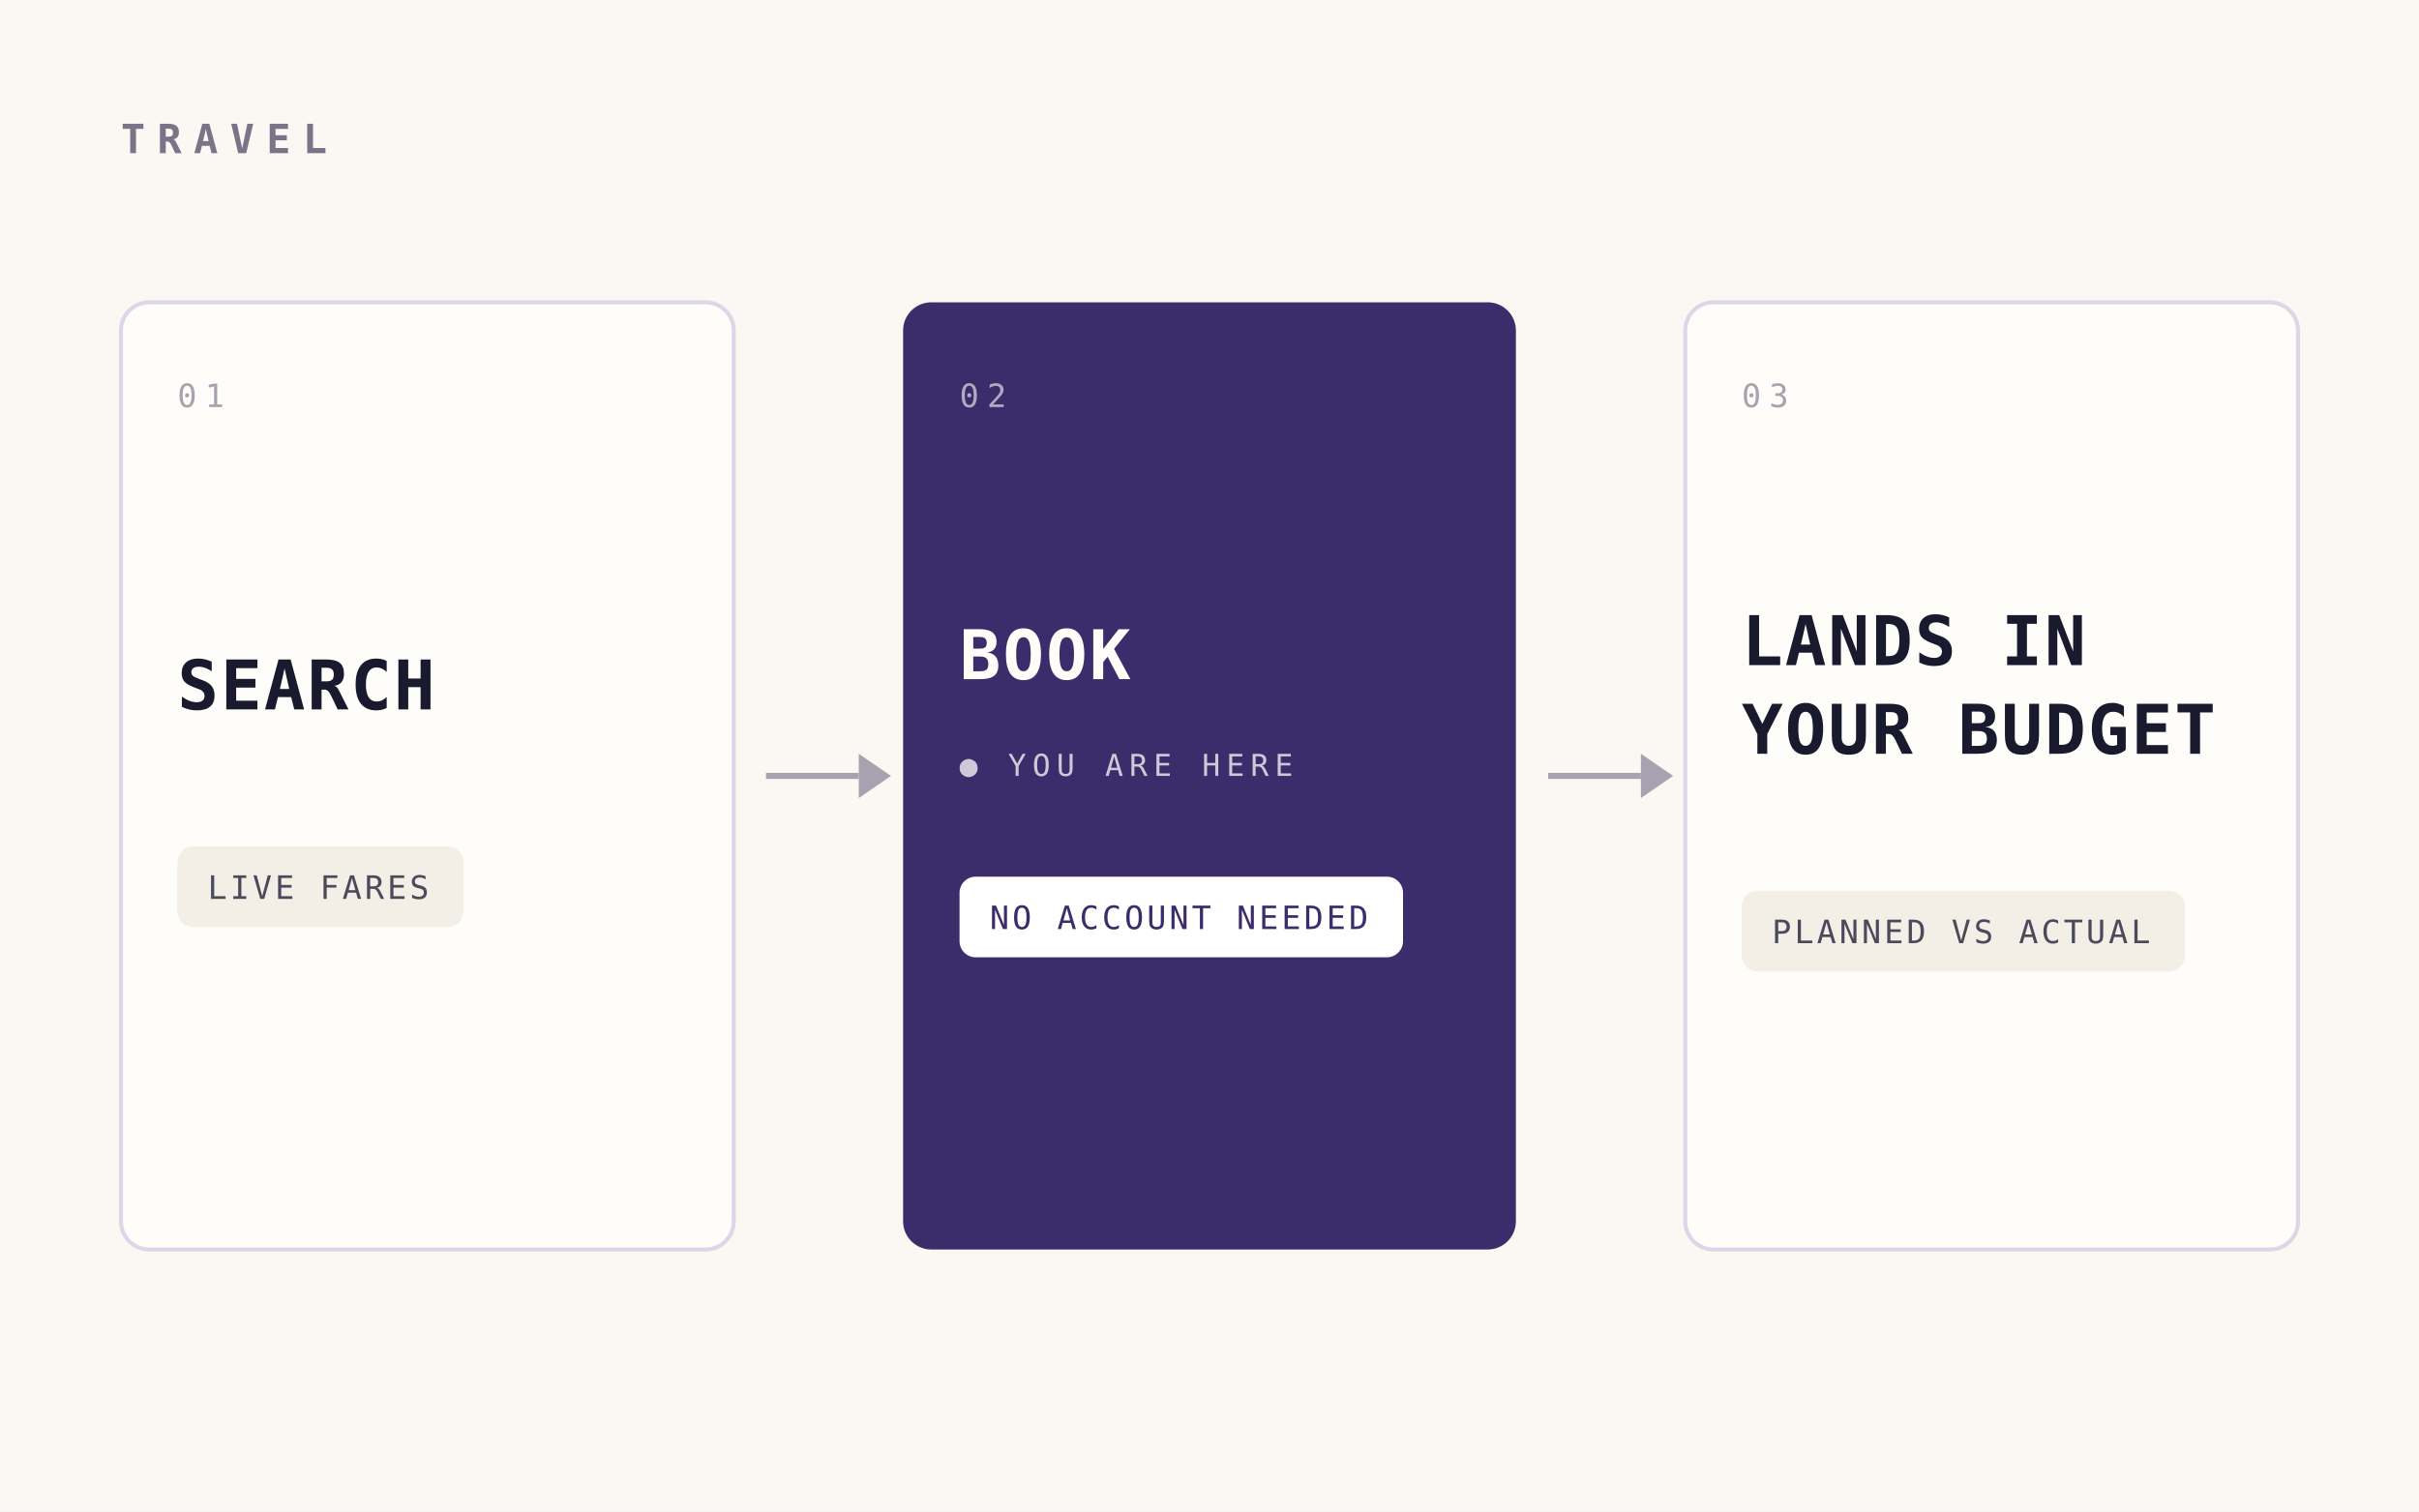
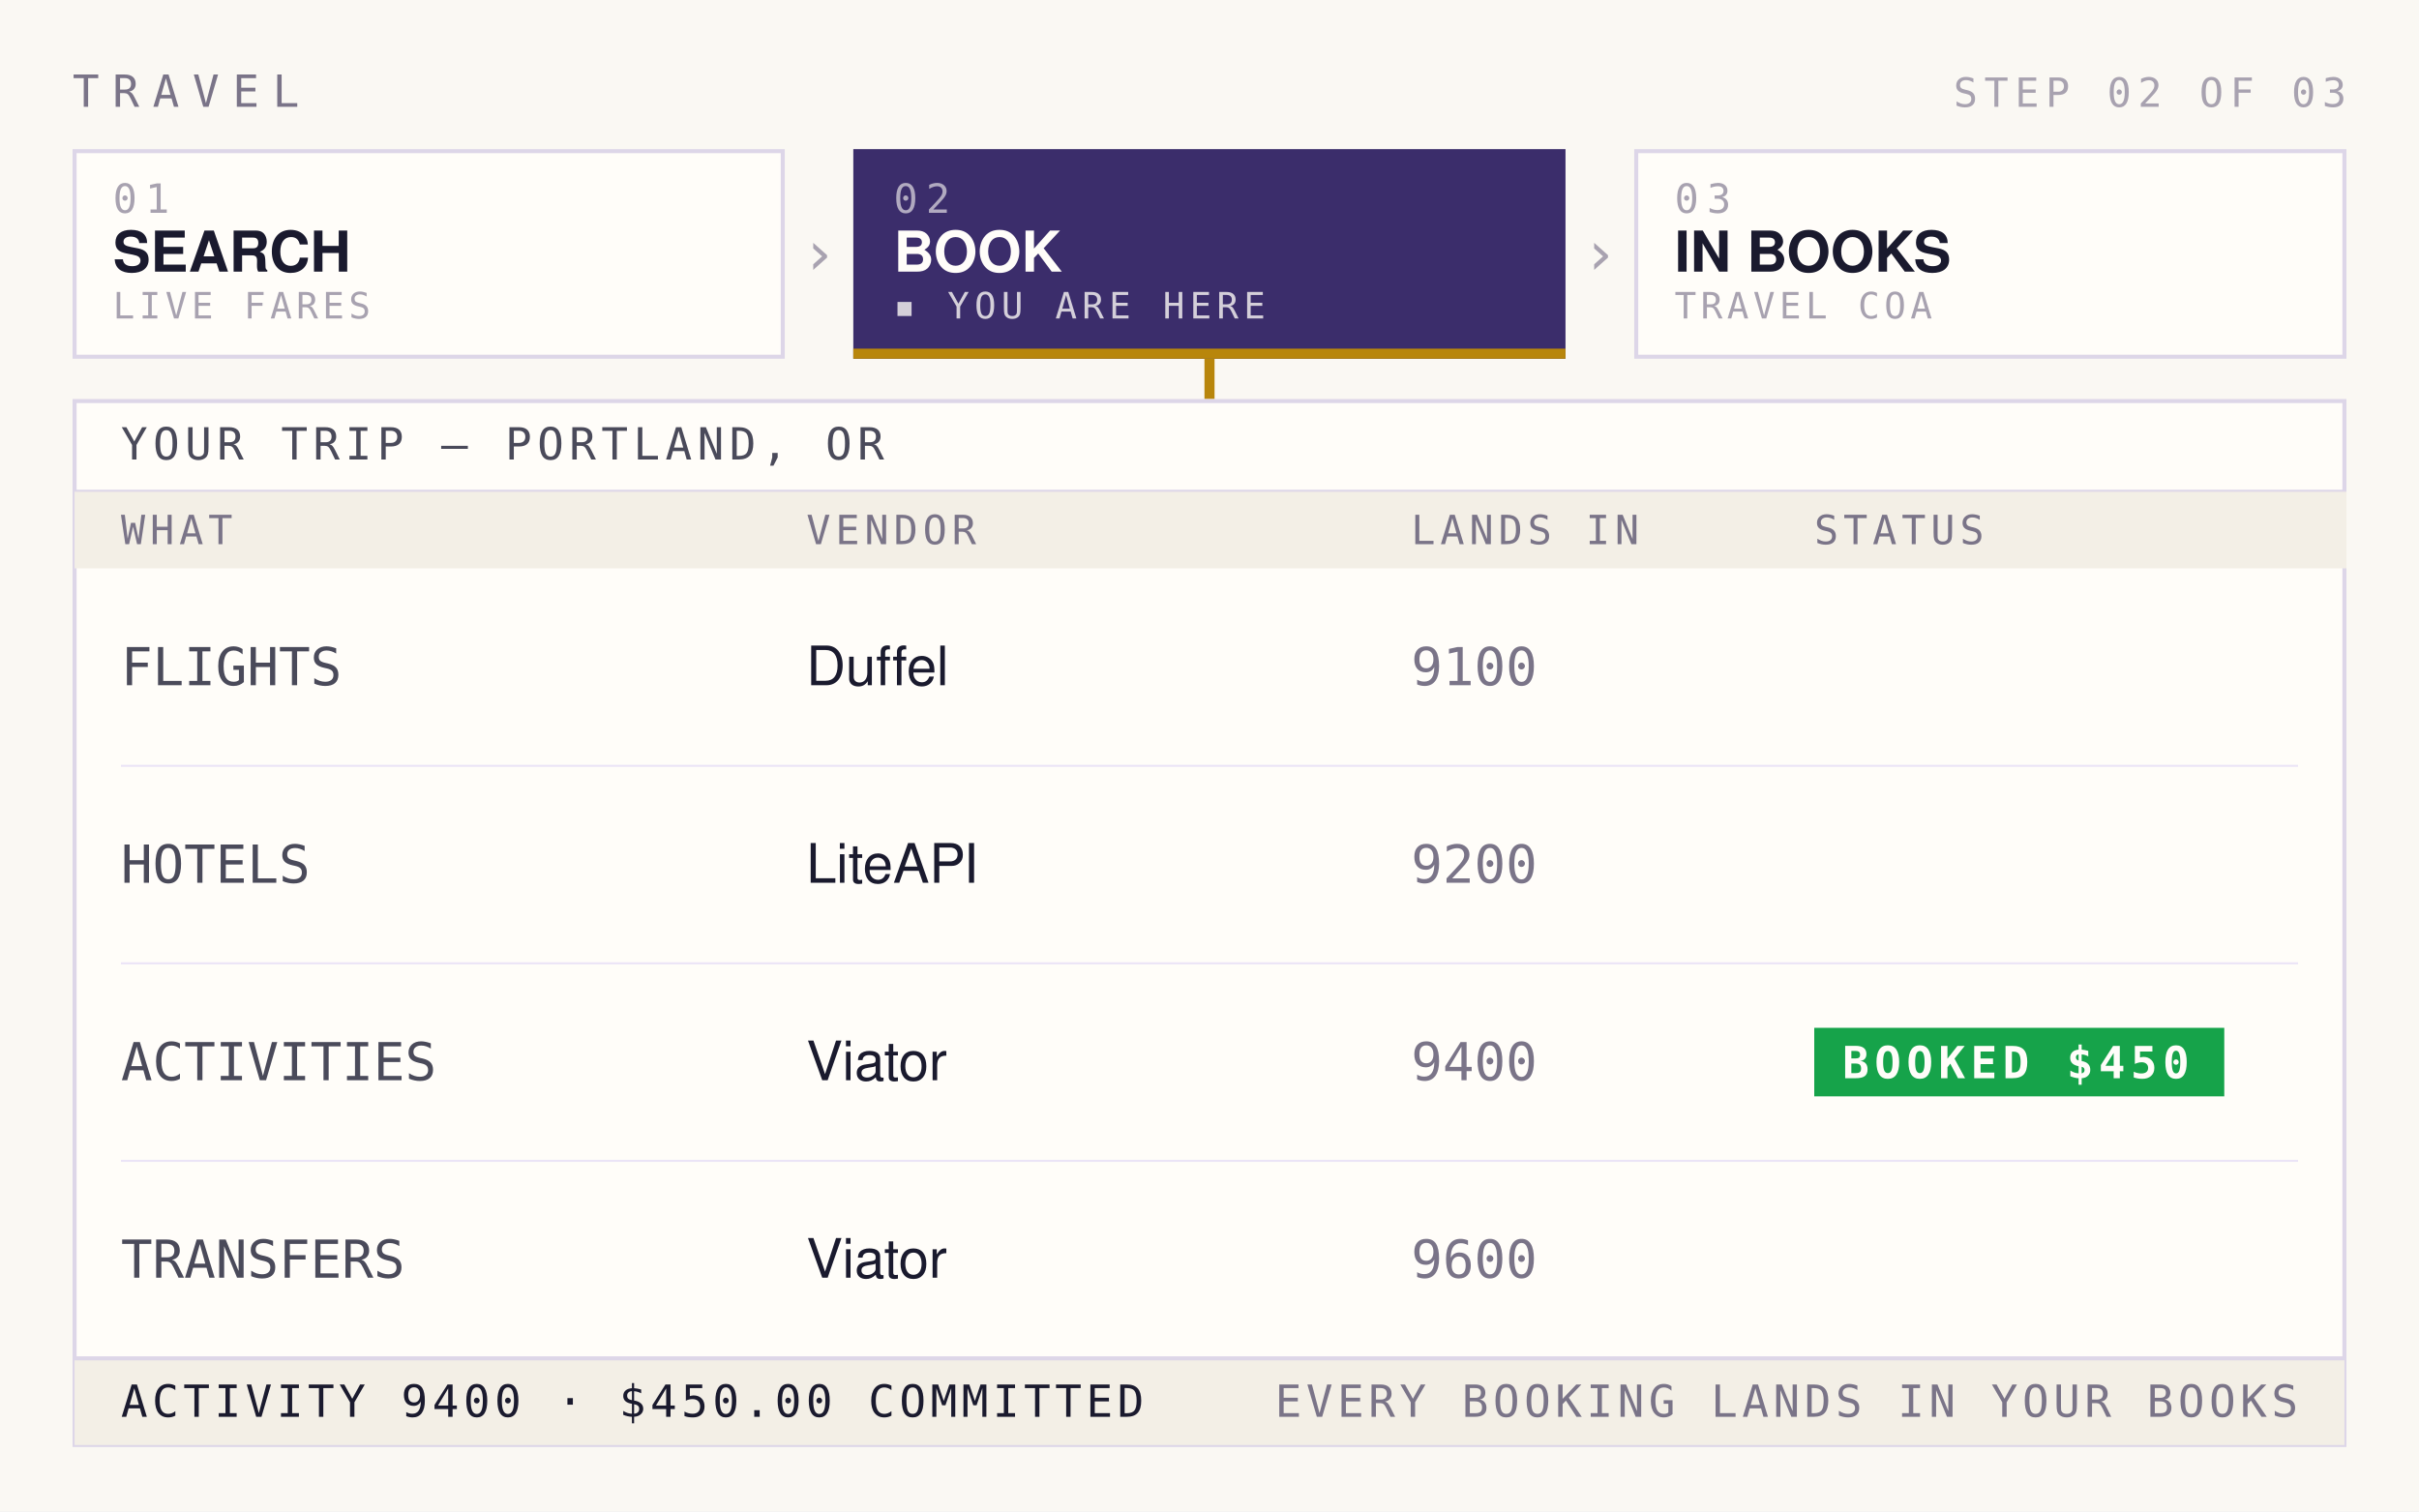
- <svg xmlns="http://www.w3.org/2000/svg" viewBox="0 0 1200 750" font-family="ui-monospace, SFMono-Regular, Menlo, monospace">
-   <rect width="1200" height="750" fill="#FAF8F3" />
-   <text x="60" y="76" font-size="20" font-weight="600" letter-spacing="6" fill="#7a7488">TRAVEL</text>
-   <rect x="60" y="150" width="304" height="470" rx="14" fill="#FFFDF9" stroke="#DDD6E8" stroke-width="2" />
-   <text x="88" y="202" font-size="16" letter-spacing="4" fill="#a8a2b0">01</text>
-   <text x="88" y="352" font-size="34" font-weight="700" letter-spacing="1" fill="#1a1a2e">SEARCH</text>
-   <rect x="88" y="420" width="142" height="40" rx="8" fill="#F3EFE6" />
-   <text x="103" y="446" font-family="ui-monospace, SFMono-Regular, Menlo, monospace" font-size="16" letter-spacing="1.5" fill="#4a4a5a">LIVE FARES</text>
-   <line x1="380" y1="385" x2="426" y2="385" stroke="#a8a2b0" stroke-width="3" />
-   <path d="M 426 374 L 442 385 L 426 396 Z" fill="#a8a2b0" />
-   <rect x="448" y="150" width="304" height="470" rx="14" fill="#3b2d6b" />
-   <text x="476" y="202" font-size="16" letter-spacing="4" fill="#FFFDF9" opacity="0.6">02</text>
-   <text x="476" y="337" font-size="34" font-weight="700" letter-spacing="1" fill="#FFFDF9">BOOK</text>
-   <text x="476" y="385" font-size="15" letter-spacing="3" fill="#FFFDF9" opacity="0.75">● YOU ARE HERE</text>
-   <rect x="476" y="435" width="220" height="40" rx="8" fill="#ffffff" />
-   <text x="491" y="461" font-family="ui-monospace, SFMono-Regular, Menlo, monospace" font-size="16" letter-spacing="1.5" fill="#3b2d6b">NO ACCOUNT NEEDED</text>
-   <line x1="768" y1="385" x2="814" y2="385" stroke="#a8a2b0" stroke-width="3" />
-   <path d="M 814 374 L 830 385 L 814 396 Z" fill="#a8a2b0" />
-   <rect x="836" y="150" width="304" height="470" rx="14" fill="#FFFDF9" stroke="#DDD6E8" stroke-width="2" />
-   <text x="864" y="202" font-size="16" letter-spacing="4" fill="#a8a2b0">03</text>
-   <text x="864" y="330" font-size="34" font-weight="700" letter-spacing="1" fill="#1a1a2e">LANDS IN</text>
-   <text x="864" y="374" font-size="34" font-weight="700" letter-spacing="1" fill="#1a1a2e">YOUR BUDGET</text>
-   <rect x="864" y="442" width="220" height="40" rx="8" fill="#F3EFE6" />
-   <text x="879" y="468" font-family="ui-monospace, SFMono-Regular, Menlo, monospace" font-size="16" letter-spacing="1.5" fill="#4a4a5a">PLANNED VS ACTUAL</text>
+ <svg xmlns="http://www.w3.org/2000/svg" viewBox="0 0 1200 750">
+   <rect x="0.0" y="0.0" width="1200.0" height="750.0" fill="#FAF8F3" />
+   <text id="t1" x="36.0" y="53.0" font-family="'IBM Plex Mono', monospace" font-size="22" fill="#7a7488" font-weight="500" letter-spacing="6.60">TRAVEL</text>
+   <text id="t2" x="1164.0" y="53.0" font-family="'IBM Plex Mono', monospace" font-size="20" fill="#a8a2b0" letter-spacing="3.20" text-anchor="end">STEP 02 OF 03</text>
+   <rect x="37.0" y="75.0" width="351.3" height="102.0" fill="#FFFDF9" stroke="#DDD6E8" stroke-width="2" />
+   <text id="t3" x="56.0" y="105.6" font-family="'IBM Plex Mono', monospace" font-size="20" fill="#a8a2b0" letter-spacing="4.00">01</text>
+   <text id="t4" x="56.0" y="134.8" font-family="'Helvetica Neue', Helvetica, Arial, sans-serif" font-size="28" fill="#1a1a2e" font-weight="600">SEARCH</text>
+   <text id="t5" x="56.0" y="158.0" font-family="'IBM Plex Mono', monospace" font-size="18" fill="#a8a2b0" letter-spacing="2.16">LIVE FARES</text>
+   <text id="t6" x="406.3" y="136.0" font-family="'IBM Plex Mono', monospace" font-size="30" fill="#a8a2b0" text-anchor="middle">›</text>
+   <rect x="423.3" y="74.0" width="353.3" height="104.0" fill="#3b2d6b" />
+   <rect x="423.3" y="173.0" width="353.3" height="5.0" fill="#B8860B" />
+   <text id="t7" x="443.3" y="105.6" font-family="'IBM Plex Mono', monospace" font-size="20" fill="#FFFDF9" letter-spacing="4.00" opacity="0.6">02</text>
+   <text id="t8" x="443.3" y="134.8" font-family="'Helvetica Neue', Helvetica, Arial, sans-serif" font-size="28" fill="#FFFDF9" font-weight="600">BOOK</text>
+   <text id="t9" x="443.3" y="158.0" font-family="'IBM Plex Mono', monospace" font-size="18" fill="#FFFDF9" letter-spacing="2.52" opacity="0.78">▪ YOU ARE HERE</text>
+   <text id="t10" x="793.7" y="136.0" font-family="'IBM Plex Mono', monospace" font-size="30" fill="#a8a2b0" text-anchor="middle">›</text>
+   <rect x="811.7" y="75.0" width="351.3" height="102.0" fill="#FFFDF9" stroke="#DDD6E8" stroke-width="2" />
+   <text id="t11" x="830.7" y="105.6" font-family="'IBM Plex Mono', monospace" font-size="20" fill="#a8a2b0" letter-spacing="4.00">03</text>
+   <text id="t12" x="830.7" y="134.8" font-family="'Helvetica Neue', Helvetica, Arial, sans-serif" font-size="28" fill="#1a1a2e" font-weight="600">IN BOOKS</text>
+   <text id="t13" x="830.7" y="158.0" font-family="'IBM Plex Mono', monospace" font-size="18" fill="#a8a2b0" letter-spacing="2.16">TRAVEL COA</text>
+   <rect x="597.5" y="178.0" width="5.0" height="20.0" fill="#B8860B" />
+   <rect x="37.0" y="199.0" width="1126.0" height="518.0" fill="#FFFDF9" stroke="#DDD6E8" stroke-width="2" />
+   <text id="t14" x="60.0" y="228.0" font-family="'IBM Plex Mono', monospace" font-size="22" fill="#4a4a5a" letter-spacing="2.64">YOUR TRIP — PORTLAND, OR</text>
+   <line x1="36.0" y1="244.0" x2="1164.0" y2="244.0" stroke="#DDD6E8" stroke-width="2" />
+   <rect x="37.0" y="244.0" width="1127.0" height="38.0" fill="#F3EFE6" />
+   <text id="t15" x="60.0" y="270.0" font-family="'IBM Plex Mono', monospace" font-size="20" fill="#7a7488" letter-spacing="2.40">WHAT</text>
+   <text id="t16" x="400.0" y="270.0" font-family="'IBM Plex Mono', monospace" font-size="20" fill="#7a7488" letter-spacing="2.40">VENDOR</text>
+   <text id="t17" x="700.0" y="270.0" font-family="'IBM Plex Mono', monospace" font-size="20" fill="#7a7488" letter-spacing="2.40">LANDS IN</text>
+   <text id="t18" x="900.0" y="270.0" font-family="'IBM Plex Mono', monospace" font-size="20" fill="#7a7488" letter-spacing="2.40">STATUS</text>
+   <text id="t19" x="60.0" y="340.0" font-family="'IBM Plex Mono', monospace" font-size="26" fill="#4a4a5a">FLIGHTS</text>
+   <text id="t20" x="400.0" y="340.0" font-family="'Helvetica Neue', Helvetica, Arial, sans-serif" font-size="27" fill="#1a1a2e">Duffel</text>
+   <text id="t21" x="700.0" y="340.0" font-family="'IBM Plex Mono', monospace" font-size="26" fill="#7a7488">9100</text>
+   <line x1="60.0" y1="380.0" x2="1140.0" y2="380.0" stroke="#EBE4F7" stroke-width="1" />
+   <text id="t22" x="60.0" y="438.0" font-family="'IBM Plex Mono', monospace" font-size="26" fill="#4a4a5a">HOTELS</text>
+   <text id="t23" x="400.0" y="438.0" font-family="'Helvetica Neue', Helvetica, Arial, sans-serif" font-size="27" fill="#1a1a2e">LiteAPI</text>
+   <text id="t24" x="700.0" y="438.0" font-family="'IBM Plex Mono', monospace" font-size="26" fill="#7a7488">9200</text>
+   <line x1="60.0" y1="478.0" x2="1140.0" y2="478.0" stroke="#EBE4F7" stroke-width="1" />
+   <text id="t25" x="60.0" y="536.0" font-family="'IBM Plex Mono', monospace" font-size="26" fill="#4a4a5a">ACTIVITIES</text>
+   <text id="t26" x="400.0" y="536.0" font-family="'Helvetica Neue', Helvetica, Arial, sans-serif" font-size="27" fill="#1a1a2e">Viator</text>
+   <text id="t27" x="700.0" y="536.0" font-family="'IBM Plex Mono', monospace" font-size="26" fill="#7a7488">9400</text>
+   <rect x="900.0" y="510.0" width="203.4" height="34.0" fill="#16a34a" />
+   <text id="t28" x="914.0" y="535.0" font-family="'IBM Plex Mono', monospace" font-size="22" fill="#FFFDF9" font-weight="600" letter-spacing="2.64">BOOKED $450</text>
+   <line x1="60.0" y1="576.0" x2="1140.0" y2="576.0" stroke="#EBE4F7" stroke-width="1" />
+   <text id="t29" x="60.0" y="634.0" font-family="'IBM Plex Mono', monospace" font-size="26" fill="#4a4a5a">TRANSFERS</text>
+   <text id="t30" x="400.0" y="634.0" font-family="'Helvetica Neue', Helvetica, Arial, sans-serif" font-size="27" fill="#1a1a2e">Viator</text>
+   <text id="t31" x="700.0" y="634.0" font-family="'IBM Plex Mono', monospace" font-size="26" fill="#7a7488">9600</text>
+   <rect x="37.0" y="674.0" width="1126.0" height="43.0" fill="#F3EFE6" />
+   <line x1="36.0" y1="674.0" x2="1164.0" y2="674.0" stroke="#DDD6E8" stroke-width="2" />
+   <text id="t32" x="60.0" y="703.0" font-family="'IBM Plex Mono', monospace" font-size="22" fill="#1a1a2e" letter-spacing="2.20">ACTIVITY 9400 · $450.00 COMMITTED</text>
+   <text id="t33" x="1140.0" y="703.0" font-family="'IBM Plex Mono', monospace" font-size="22" fill="#7a7488" letter-spacing="2.20" text-anchor="end">EVERY BOOKING LANDS IN YOUR BOOKS</text>
</svg>
